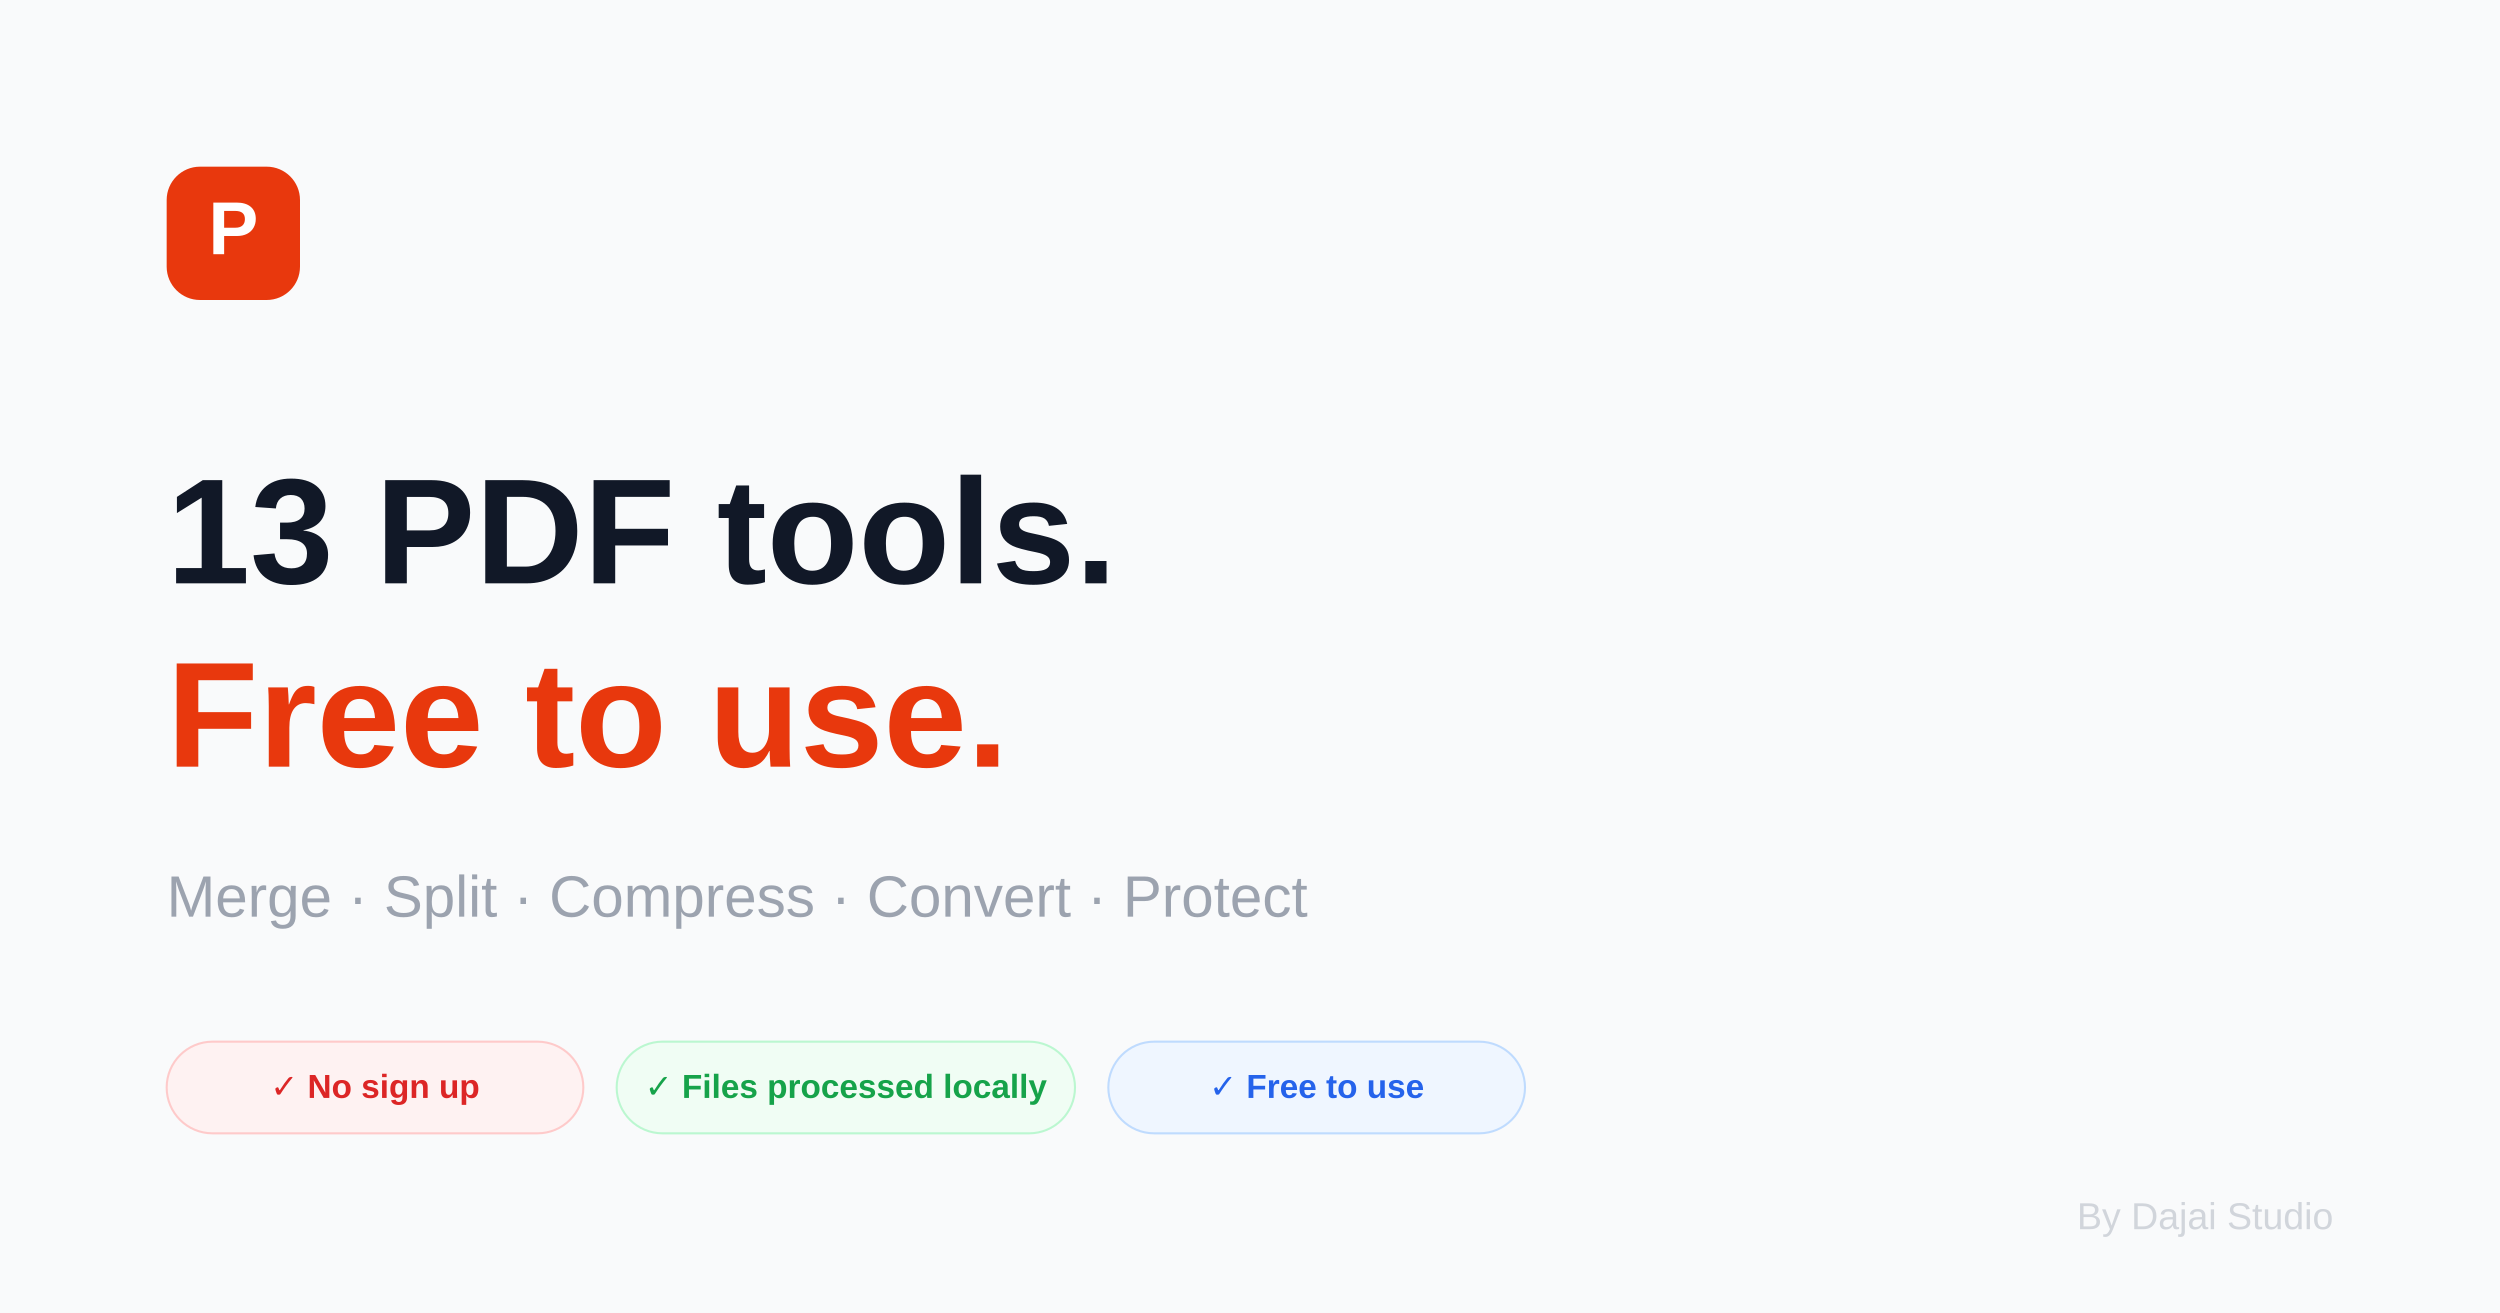
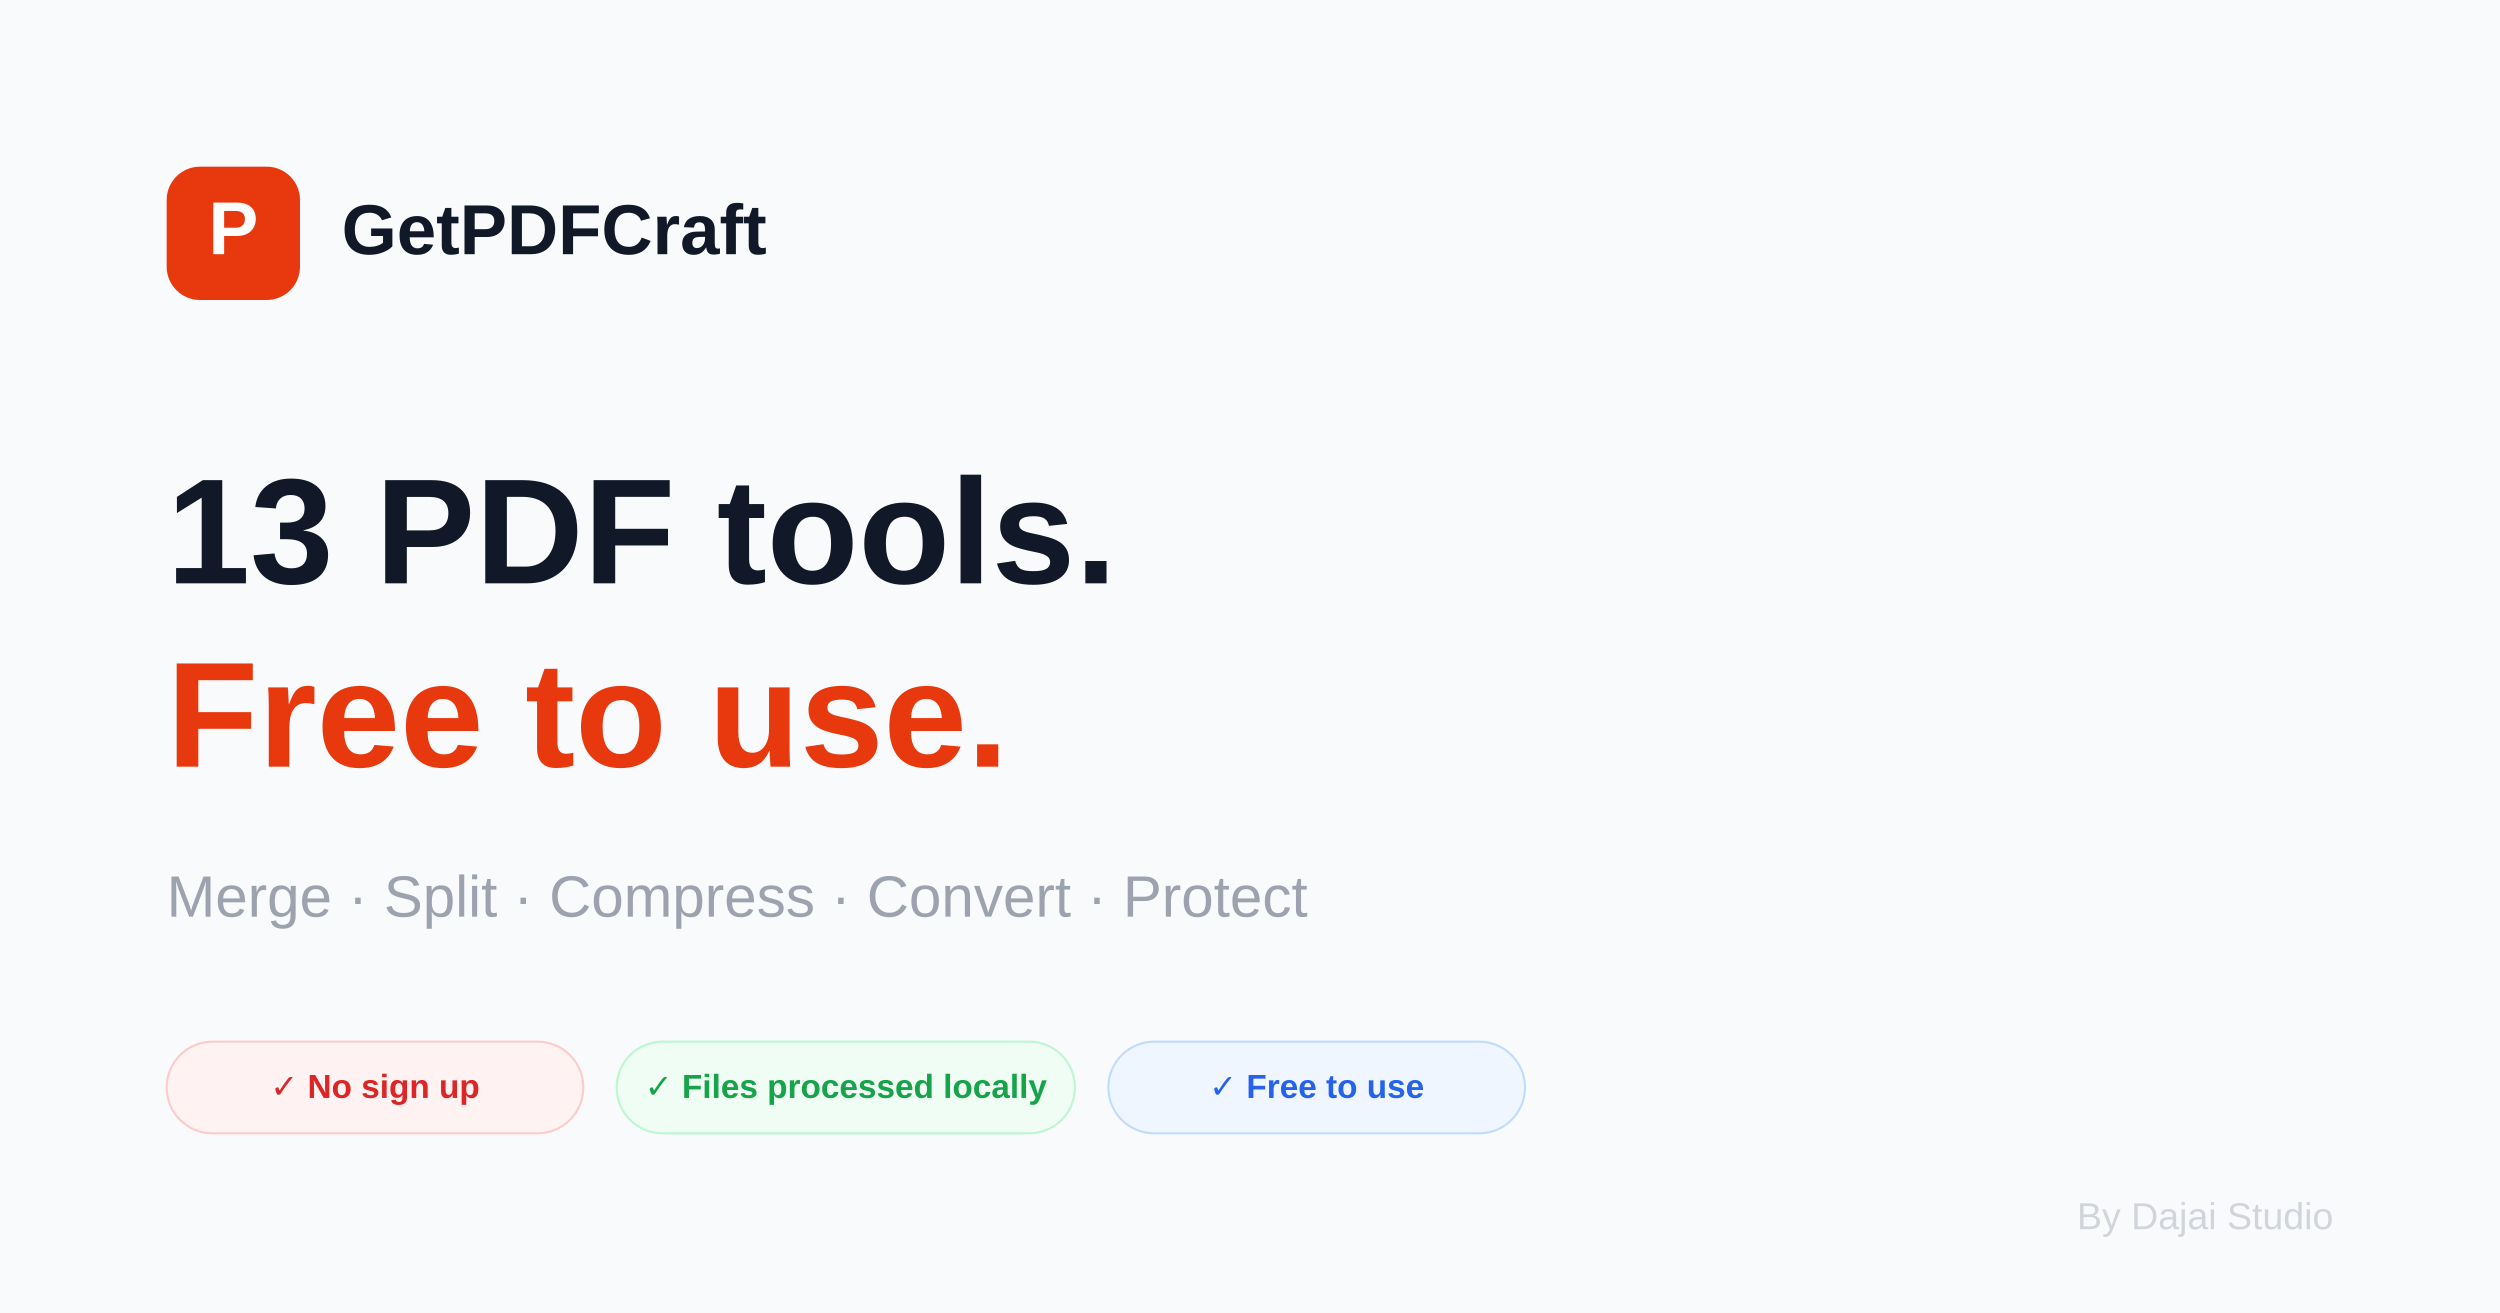
<svg xmlns="http://www.w3.org/2000/svg" width="1200" height="630" viewBox="0 0 1200 630">
  <rect width="1200" height="630" fill="#ffffff" />
  <rect width="1200" height="630" fill="#f9fafb" />
  <rect x="80" y="80" width="64" height="64" rx="16" fill="#E8380D" />
  <text x="112" y="122" font-family="Arial" font-size="36" font-weight="800" fill="white" text-anchor="middle">P</text>
+   <text x="164" y="122" font-family="Arial" font-size="34" font-weight="800" fill="#111827">GetPDFCraft</text>
  <text x="80" y="280" font-family="Arial" font-size="72" font-weight="800" fill="#111827">13 PDF tools.</text>
  <text x="80" y="368" font-family="Arial" font-size="72" font-weight="800" fill="#E8380D">Free to use.</text>
  <text x="80" y="440" font-family="Arial" font-size="28" fill="#9ca3af">Merge · Split · Compress · Convert · Protect</text>
  <rect x="80" y="500" width="200" height="44" rx="22" fill="#FEF2F2" stroke="#fecaca" stroke-width="1" />
  <text x="180" y="527" font-family="Arial" font-size="16" font-weight="700" fill="#DC2626" text-anchor="middle">✓ No sign up</text>
  <rect x="296" y="500" width="220" height="44" rx="22" fill="#F0FDF4" stroke="#bbf7d0" stroke-width="1" />
  <text x="406" y="527" font-family="Arial" font-size="16" font-weight="700" fill="#16A34A" text-anchor="middle">✓ Files processed locally</text>
  <rect x="532" y="500" width="200" height="44" rx="22" fill="#EFF6FF" stroke="#bfdbfe" stroke-width="1" />
  <text x="632" y="527" font-family="Arial" font-size="16" font-weight="700" fill="#2563EB" text-anchor="middle">✓ Free to use</text>
  <text x="1120" y="590" font-family="Arial" font-size="18" fill="#d1d5db" text-anchor="end">By Dajai Studio</text>
</svg>
